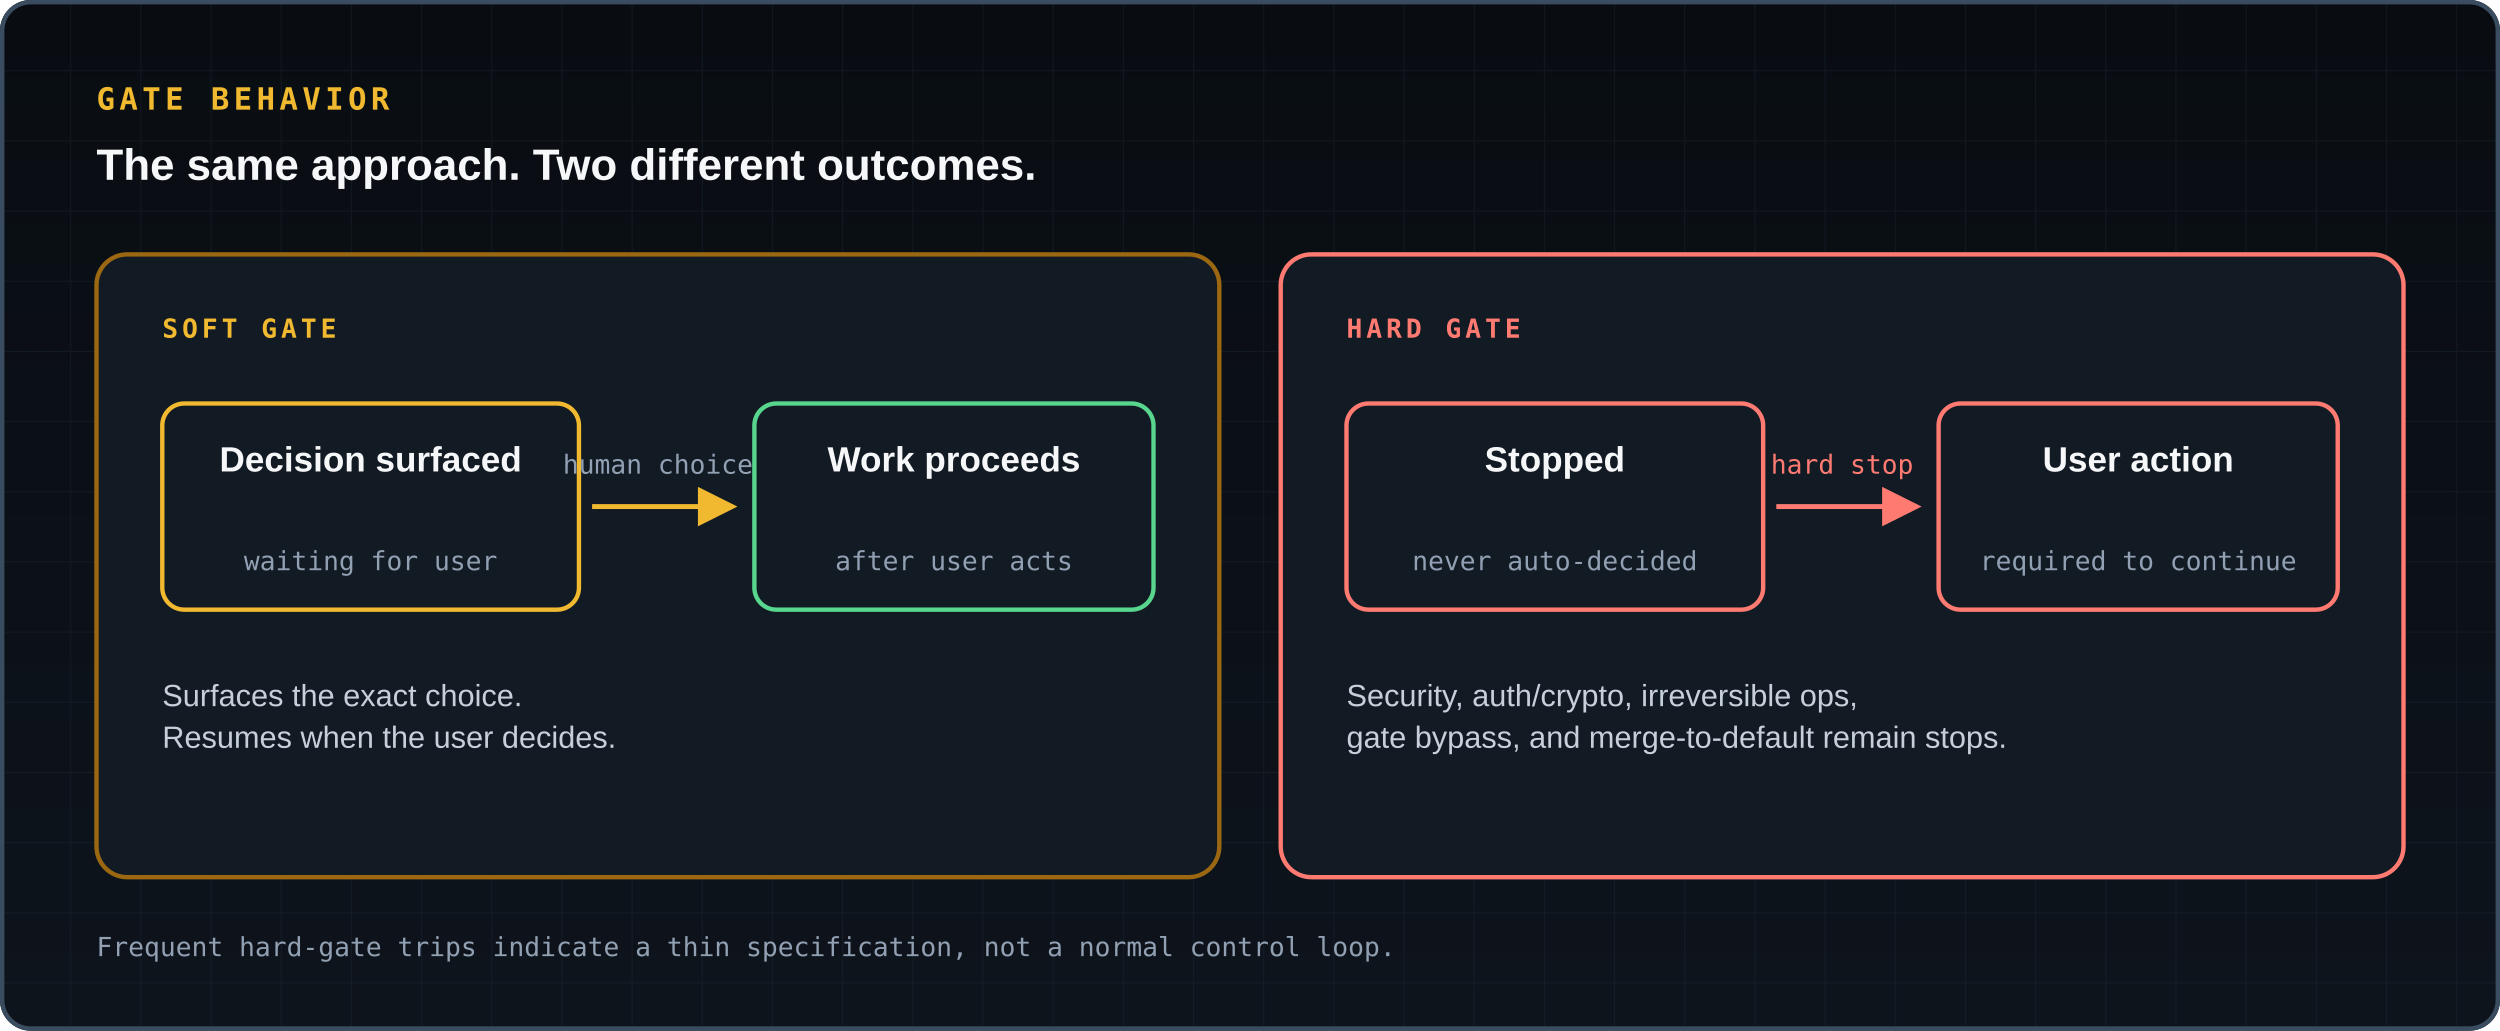
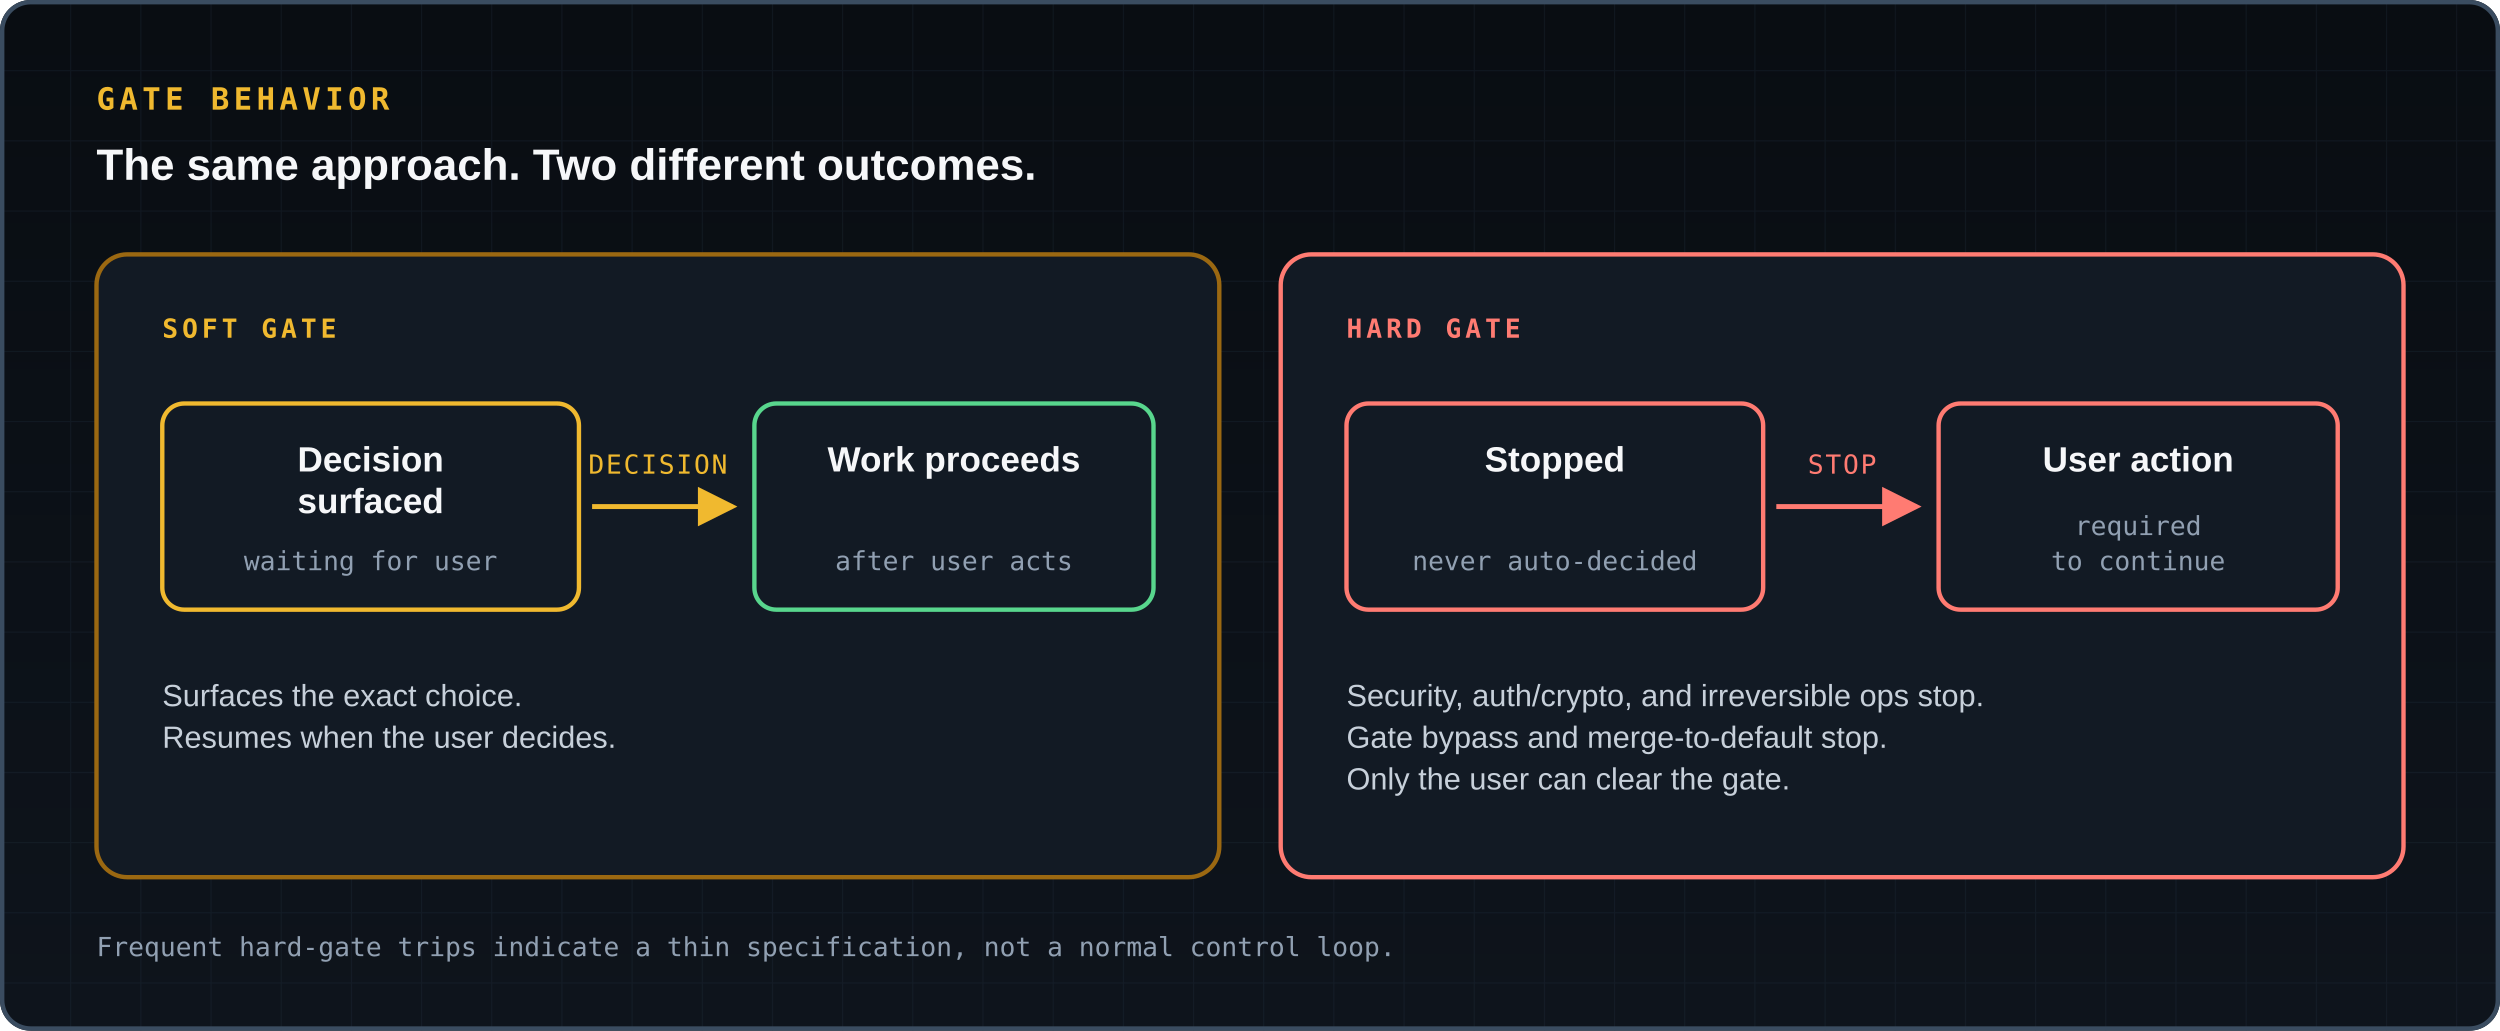
<svg xmlns="http://www.w3.org/2000/svg" viewBox="0 0 1140 470" role="img" data-diagram-system="ca-v2">
  <defs>
    <linearGradient id="canvas" x1="0" y1="0" x2="0" y2="1">
      <stop stop-color="#090d12" />
      <stop offset="1" stop-color="#0e141c" />
    </linearGradient>
    <pattern id="grid" width="32" height="32" patternUnits="userSpaceOnUse">
      <path d="M32 0H0V32" fill="none" stroke="#273647" stroke-width="1" stroke-opacity=".24" />
    </pattern>
    <marker id="arrow" markerWidth="8" markerHeight="8" refX="7" refY="4" orient="auto" markerUnits="strokeWidth">
      <path d="M0 0 8 4 0 8z" fill="context-stroke" />
    </marker>
  </defs>
  <rect width="1140" height="470" rx="14" fill="url(#canvas)" />
  <rect width="1140" height="470" rx="14" fill="url(#grid)" />
  <rect x="1" y="1" width="1138" height="468" rx="13" fill="none" stroke="#3a4c60" stroke-width="2" />
-   <text x="44" y="50" font-family="JetBrains Mono Variable, Consolas, Cascadia Mono, monospace" font-size="14" font-weight="750" fill="#f0b92f" text-anchor="start" letter-spacing="2">GATE BEHAVIOR</text>
-   <text x="44" y="82" font-family="Manrope Variable, Segoe UI, Arial, sans-serif" font-size="20" font-weight="750" fill="#f6f7f9" text-anchor="start">The same approach. Two different outcomes.</text>
+   <text x="44" y="50" font-family="JetBrains Mono Variable, Consolas, Cascadia Mono, monospace" font-size="14" font-weight="750" fill="#f0b92f" text-anchor="start" letter-spacing="2" data-max-width="1072">GATE BEHAVIOR</text>
+   <text x="44" y="82" font-family="Manrope Variable, Segoe UI, Arial, sans-serif" font-size="20" font-weight="750" fill="#f6f7f9" text-anchor="start" data-max-width="1072">The same approach. Two different outcomes.</text>
  <rect x="44" y="116" width="512" height="284" rx="14" fill="#121a24" stroke="#9b6811" stroke-width="2" />
  <rect x="584" y="116" width="512" height="284" rx="14" fill="#121a24" stroke="#ff7b72" stroke-width="2" />
-   <text x="74" y="154" font-family="JetBrains Mono Variable, Consolas, Cascadia Mono, monospace" font-size="12" font-weight="750" fill="#f0b92f" text-anchor="start" letter-spacing="1.8" data-label-kind="annotation">SOFT GATE</text>
-   <text x="614" y="154" font-family="JetBrains Mono Variable, Consolas, Cascadia Mono, monospace" font-size="12" font-weight="750" fill="#ff7b72" text-anchor="start" letter-spacing="1.8" data-label-kind="annotation">HARD GATE</text>
+   <text x="74" y="154" font-family="JetBrains Mono Variable, Consolas, Cascadia Mono, monospace" font-size="12" font-weight="750" fill="#f0b92f" text-anchor="start" letter-spacing="1.8" data-label-kind="annotation" data-max-width="1042">SOFT GATE</text>
+   <text x="614" y="154" font-family="JetBrains Mono Variable, Consolas, Cascadia Mono, monospace" font-size="12" font-weight="750" fill="#ff7b72" text-anchor="start" letter-spacing="1.8" data-label-kind="annotation" data-max-width="502">HARD GATE</text>
  <rect x="74" y="184" width="190" height="94" rx="10" fill="#121a24" stroke="#f0b92f" stroke-width="2" />
-   <text x="169" y="215" font-family="Manrope Variable, Segoe UI, Arial, sans-serif" font-size="16" font-weight="700" fill="#f6f7f9" text-anchor="middle">Decision surfaced</text>
-   <text x="169" y="260" font-family="JetBrains Mono Variable, Consolas, Cascadia Mono, monospace" font-size="12" font-weight="500" fill="#91a0b2" text-anchor="middle" data-label-kind="annotation">waiting for user</text>
+   <text x="169" y="215" font-family="Manrope Variable, Segoe UI, Arial, sans-serif" font-size="16" font-weight="700" fill="#f6f7f9" text-anchor="middle" data-max-width="166">Decision</text>
+   <text x="169" y="234" font-family="Manrope Variable, Segoe UI, Arial, sans-serif" font-size="16" font-weight="700" fill="#f6f7f9" text-anchor="middle" data-max-width="166">surfaced</text>
+   <text x="169" y="260" font-family="JetBrains Mono Variable, Consolas, Cascadia Mono, monospace" font-size="12" font-weight="500" fill="#91a0b2" text-anchor="middle" data-label-kind="annotation" data-max-width="166">waiting for user</text>
  <rect x="344" y="184" width="182" height="94" rx="10" fill="#121a24" stroke="#58d68d" stroke-width="2" />
-   <text x="435" y="215" font-family="Manrope Variable, Segoe UI, Arial, sans-serif" font-size="16" font-weight="700" fill="#f6f7f9" text-anchor="middle">Work proceeds</text>
-   <text x="435" y="260" font-family="JetBrains Mono Variable, Consolas, Cascadia Mono, monospace" font-size="12" font-weight="500" fill="#91a0b2" text-anchor="middle" data-label-kind="annotation">after user acts</text>
+   <text x="435" y="215" font-family="Manrope Variable, Segoe UI, Arial, sans-serif" font-size="16" font-weight="700" fill="#f6f7f9" text-anchor="middle" data-max-width="158">Work proceeds</text>
+   <text x="435" y="260" font-family="JetBrains Mono Variable, Consolas, Cascadia Mono, monospace" font-size="12" font-weight="500" fill="#91a0b2" text-anchor="middle" data-label-kind="annotation" data-max-width="158">after user acts</text>
  <path d="M270 231 L334 231" fill="none" stroke="#f0b92f" stroke-width="2.25" marker-end="url(#arrow)" />
-   <text x="300" y="216" font-family="JetBrains Mono Variable, Consolas, Cascadia Mono, monospace" font-size="12" font-weight="500" fill="#91a0b2" text-anchor="middle" data-label-kind="annotation">human choice</text>
+   <text x="300" y="216" font-family="JetBrains Mono Variable, Consolas, Cascadia Mono, monospace" font-size="12" font-weight="500" fill="#f0b92f" text-anchor="middle" letter-spacing="0.8" data-label-kind="annotation" data-max-width="70">DECISION</text>
  <rect x="614" y="184" width="190" height="94" rx="10" fill="#121a24" stroke="#ff7b72" stroke-width="2" />
-   <text x="709" y="215" font-family="Manrope Variable, Segoe UI, Arial, sans-serif" font-size="16" font-weight="700" fill="#f6f7f9" text-anchor="middle">Stopped</text>
-   <text x="709" y="260" font-family="JetBrains Mono Variable, Consolas, Cascadia Mono, monospace" font-size="12" font-weight="500" fill="#91a0b2" text-anchor="middle" data-label-kind="annotation">never auto-decided</text>
+   <text x="709" y="215" font-family="Manrope Variable, Segoe UI, Arial, sans-serif" font-size="16" font-weight="700" fill="#f6f7f9" text-anchor="middle" data-max-width="166">Stopped</text>
+   <text x="709" y="260" font-family="JetBrains Mono Variable, Consolas, Cascadia Mono, monospace" font-size="12" font-weight="500" fill="#91a0b2" text-anchor="middle" data-label-kind="annotation" data-max-width="166">never auto-decided</text>
  <rect x="884" y="184" width="182" height="94" rx="10" fill="#121a24" stroke="#ff7b72" stroke-width="2" />
-   <text x="975" y="215" font-family="Manrope Variable, Segoe UI, Arial, sans-serif" font-size="16" font-weight="700" fill="#f6f7f9" text-anchor="middle">User action</text>
-   <text x="975" y="260" font-family="JetBrains Mono Variable, Consolas, Cascadia Mono, monospace" font-size="12" font-weight="500" fill="#91a0b2" text-anchor="middle" data-label-kind="annotation">required to continue</text>
+   <text x="975" y="215" font-family="Manrope Variable, Segoe UI, Arial, sans-serif" font-size="16" font-weight="700" fill="#f6f7f9" text-anchor="middle" data-max-width="158">User action</text>
+   <text x="975" y="244" font-family="JetBrains Mono Variable, Consolas, Cascadia Mono, monospace" font-size="12" font-weight="500" fill="#91a0b2" text-anchor="middle" data-label-kind="annotation" data-max-width="158">required</text>
+   <text x="975" y="260" font-family="JetBrains Mono Variable, Consolas, Cascadia Mono, monospace" font-size="12" font-weight="500" fill="#91a0b2" text-anchor="middle" data-label-kind="annotation" data-max-width="158">to continue</text>
  <path d="M810 231 L874 231" fill="none" stroke="#ff7b72" stroke-width="2.25" marker-end="url(#arrow)" />
-   <text x="840" y="216" font-family="JetBrains Mono Variable, Consolas, Cascadia Mono, monospace" font-size="12" font-weight="500" fill="#ff7b72" text-anchor="middle" data-label-kind="annotation">hard stop</text>
-   <text x="74" y="322" font-family="Manrope Variable, Segoe UI, Arial, sans-serif" font-size="14" font-weight="500" fill="#c7d0da" text-anchor="start">Surfaces the exact choice.</text>
-   <text x="74" y="341" font-family="Manrope Variable, Segoe UI, Arial, sans-serif" font-size="14" font-weight="500" fill="#c7d0da" text-anchor="start">Resumes when the user decides.</text>
-   <text x="614" y="322" font-family="Manrope Variable, Segoe UI, Arial, sans-serif" font-size="14" font-weight="500" fill="#c7d0da" text-anchor="start">Security, auth/crypto, irreversible ops,</text>
-   <text x="614" y="341" font-family="Manrope Variable, Segoe UI, Arial, sans-serif" font-size="14" font-weight="500" fill="#c7d0da" text-anchor="start">gate bypass, and merge-to-default remain stops.</text>
-   <text x="44" y="436" font-family="JetBrains Mono Variable, Consolas, Cascadia Mono, monospace" font-size="12" font-weight="500" fill="#91a0b2" text-anchor="start" data-label-kind="annotation">Frequent hard-gate trips indicate a thin specification, not a normal control loop.</text>
+   <text x="840" y="216" font-family="JetBrains Mono Variable, Consolas, Cascadia Mono, monospace" font-size="12" font-weight="500" fill="#ff7b72" text-anchor="middle" letter-spacing="0.8" data-label-kind="annotation" data-max-width="36">STOP</text>
+   <text x="74" y="322" font-family="Manrope Variable, Segoe UI, Arial, sans-serif" font-size="14" font-weight="500" fill="#c7d0da" text-anchor="start" data-label-kind="copy" data-max-width="452">Surfaces the exact choice.</text>
+   <text x="74" y="341" font-family="Manrope Variable, Segoe UI, Arial, sans-serif" font-size="14" font-weight="500" fill="#c7d0da" text-anchor="start" data-label-kind="copy" data-max-width="452">Resumes when the user decides.</text>
+   <text x="614" y="322" font-family="Manrope Variable, Segoe UI, Arial, sans-serif" font-size="14" font-weight="500" fill="#c7d0da" text-anchor="start" data-label-kind="copy" data-max-width="452">Security, auth/crypto, and irreversible ops stop.</text>
+   <text x="614" y="341" font-family="Manrope Variable, Segoe UI, Arial, sans-serif" font-size="14" font-weight="500" fill="#c7d0da" text-anchor="start" data-label-kind="copy" data-max-width="452">Gate bypass and merge-to-default stop.</text>
+   <text x="614" y="360" font-family="Manrope Variable, Segoe UI, Arial, sans-serif" font-size="14" font-weight="500" fill="#c7d0da" text-anchor="start" data-label-kind="copy" data-max-width="452">Only the user can clear the gate.</text>
+   <text x="44" y="436" font-family="JetBrains Mono Variable, Consolas, Cascadia Mono, monospace" font-size="12" font-weight="500" fill="#91a0b2" text-anchor="start" data-label-kind="annotation" data-max-width="1072">Frequent hard-gate trips indicate a thin specification, not a normal control loop.</text>
</svg>
